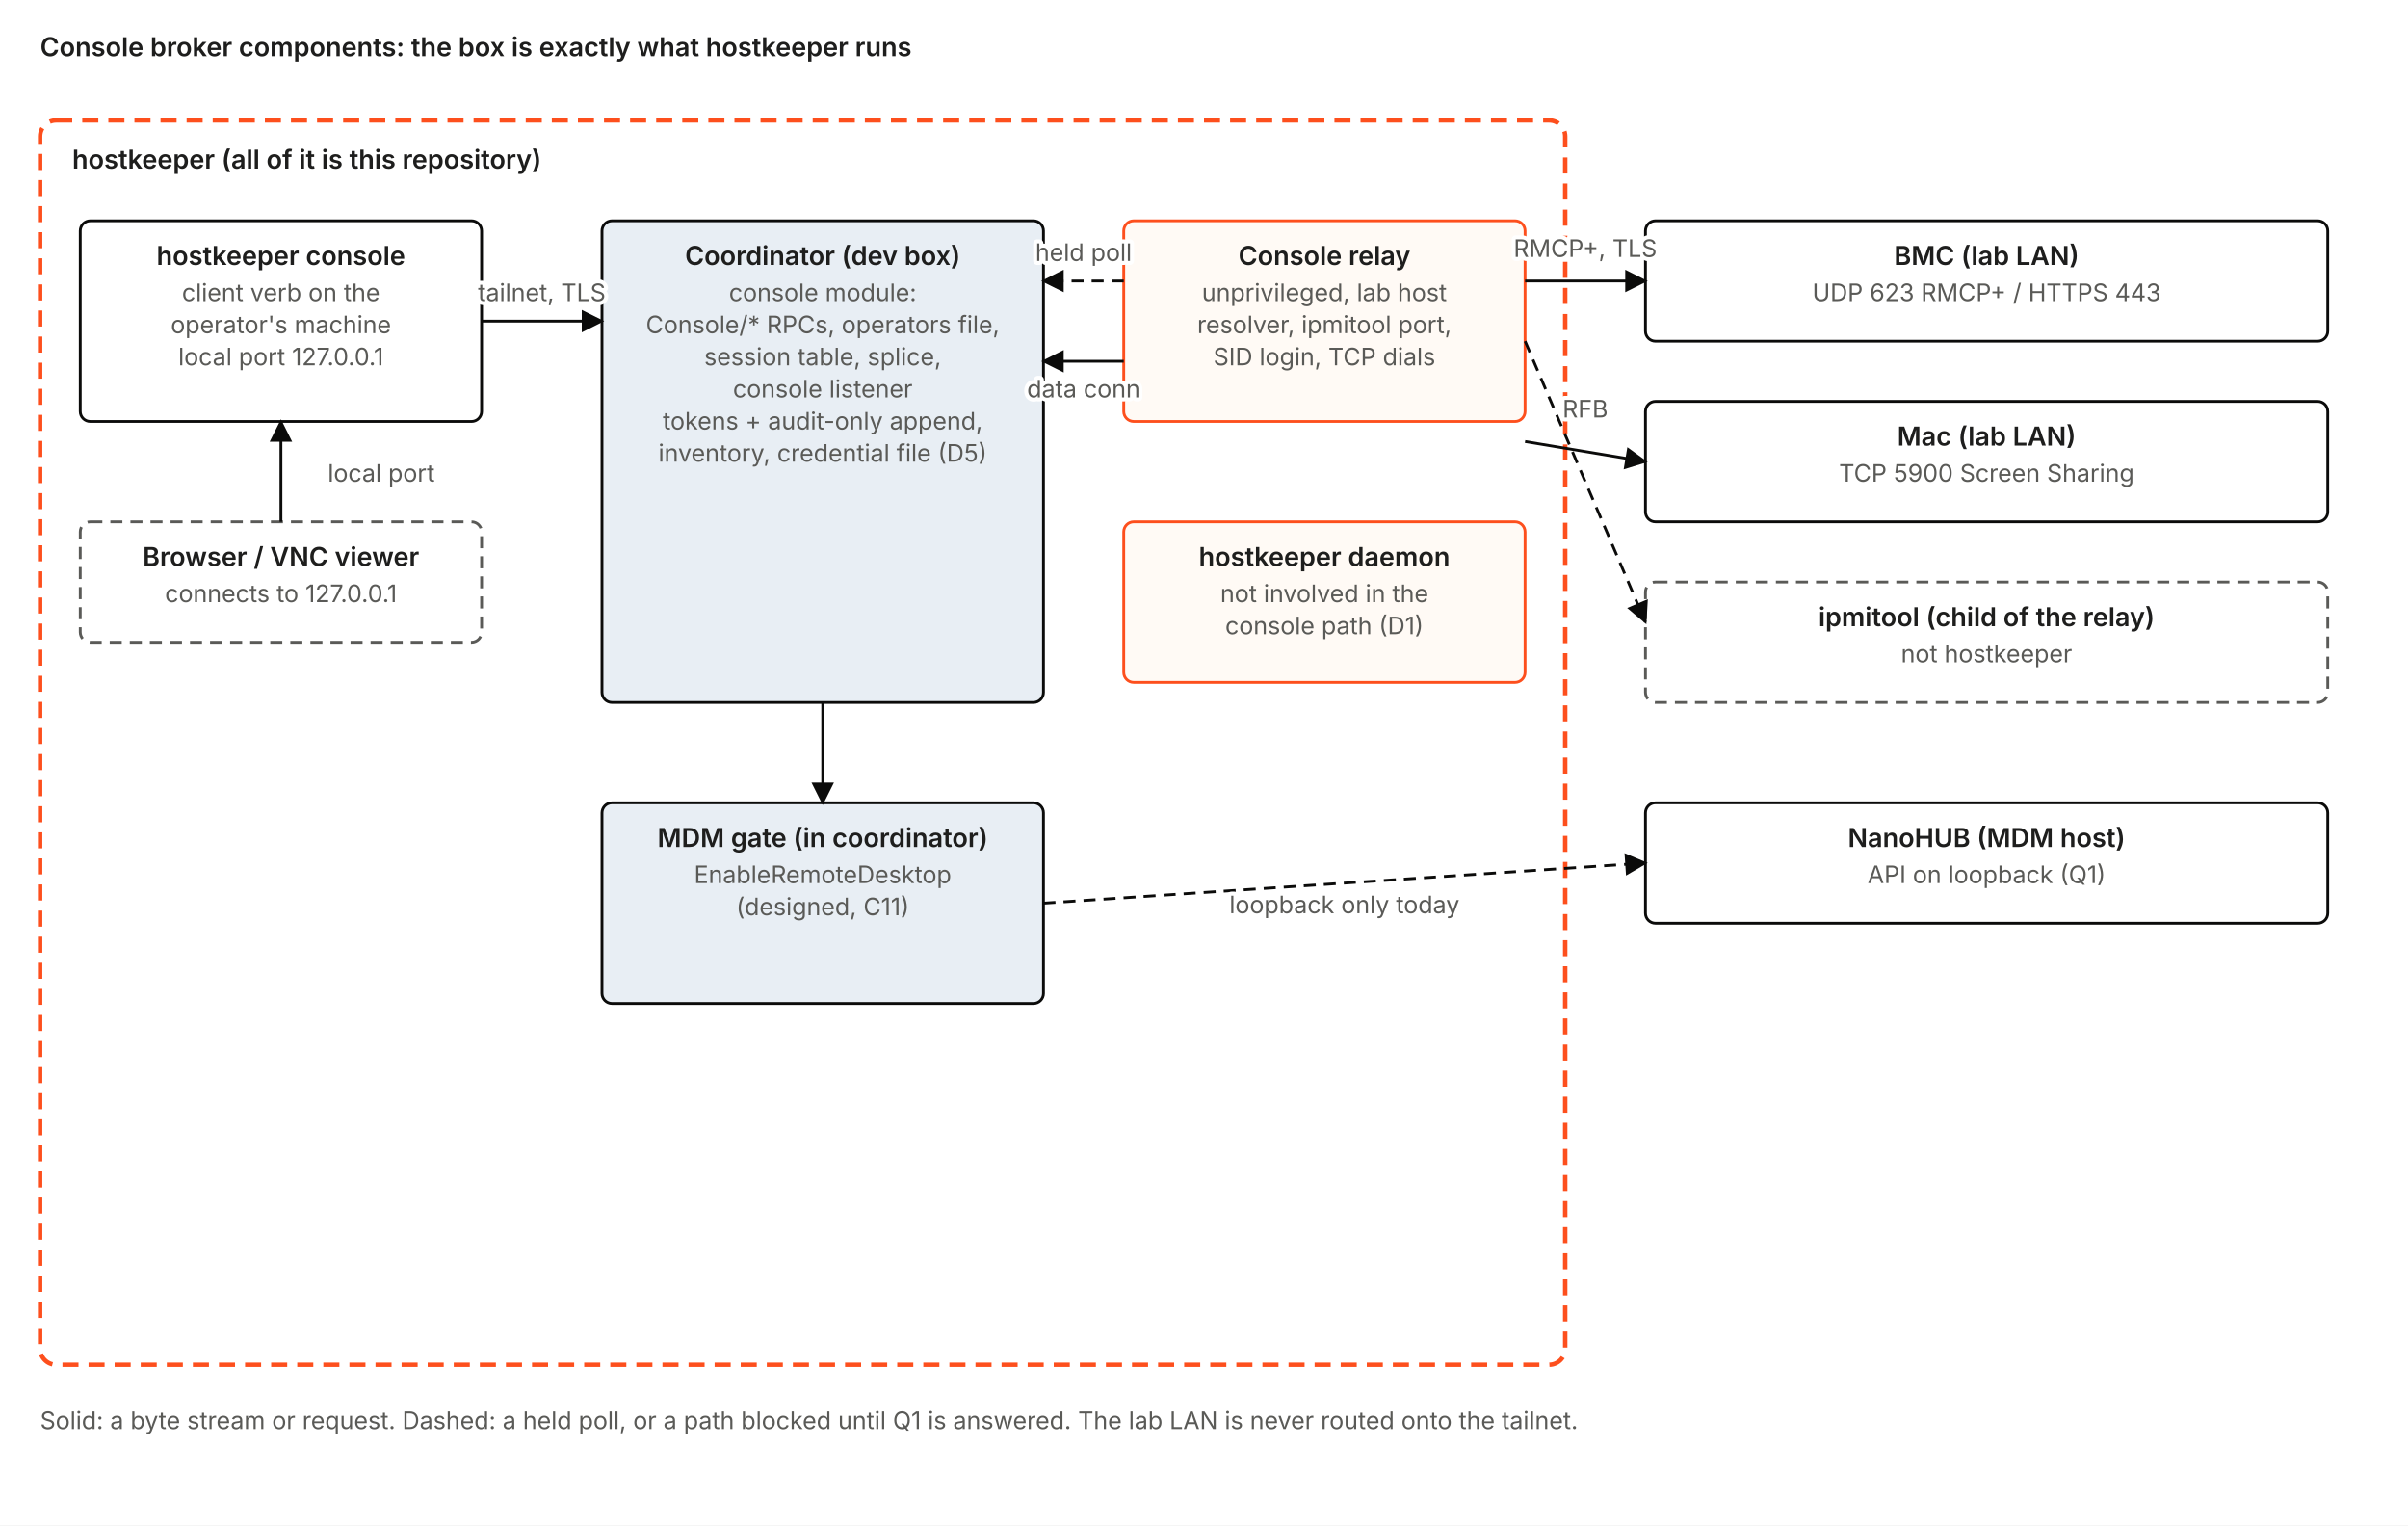
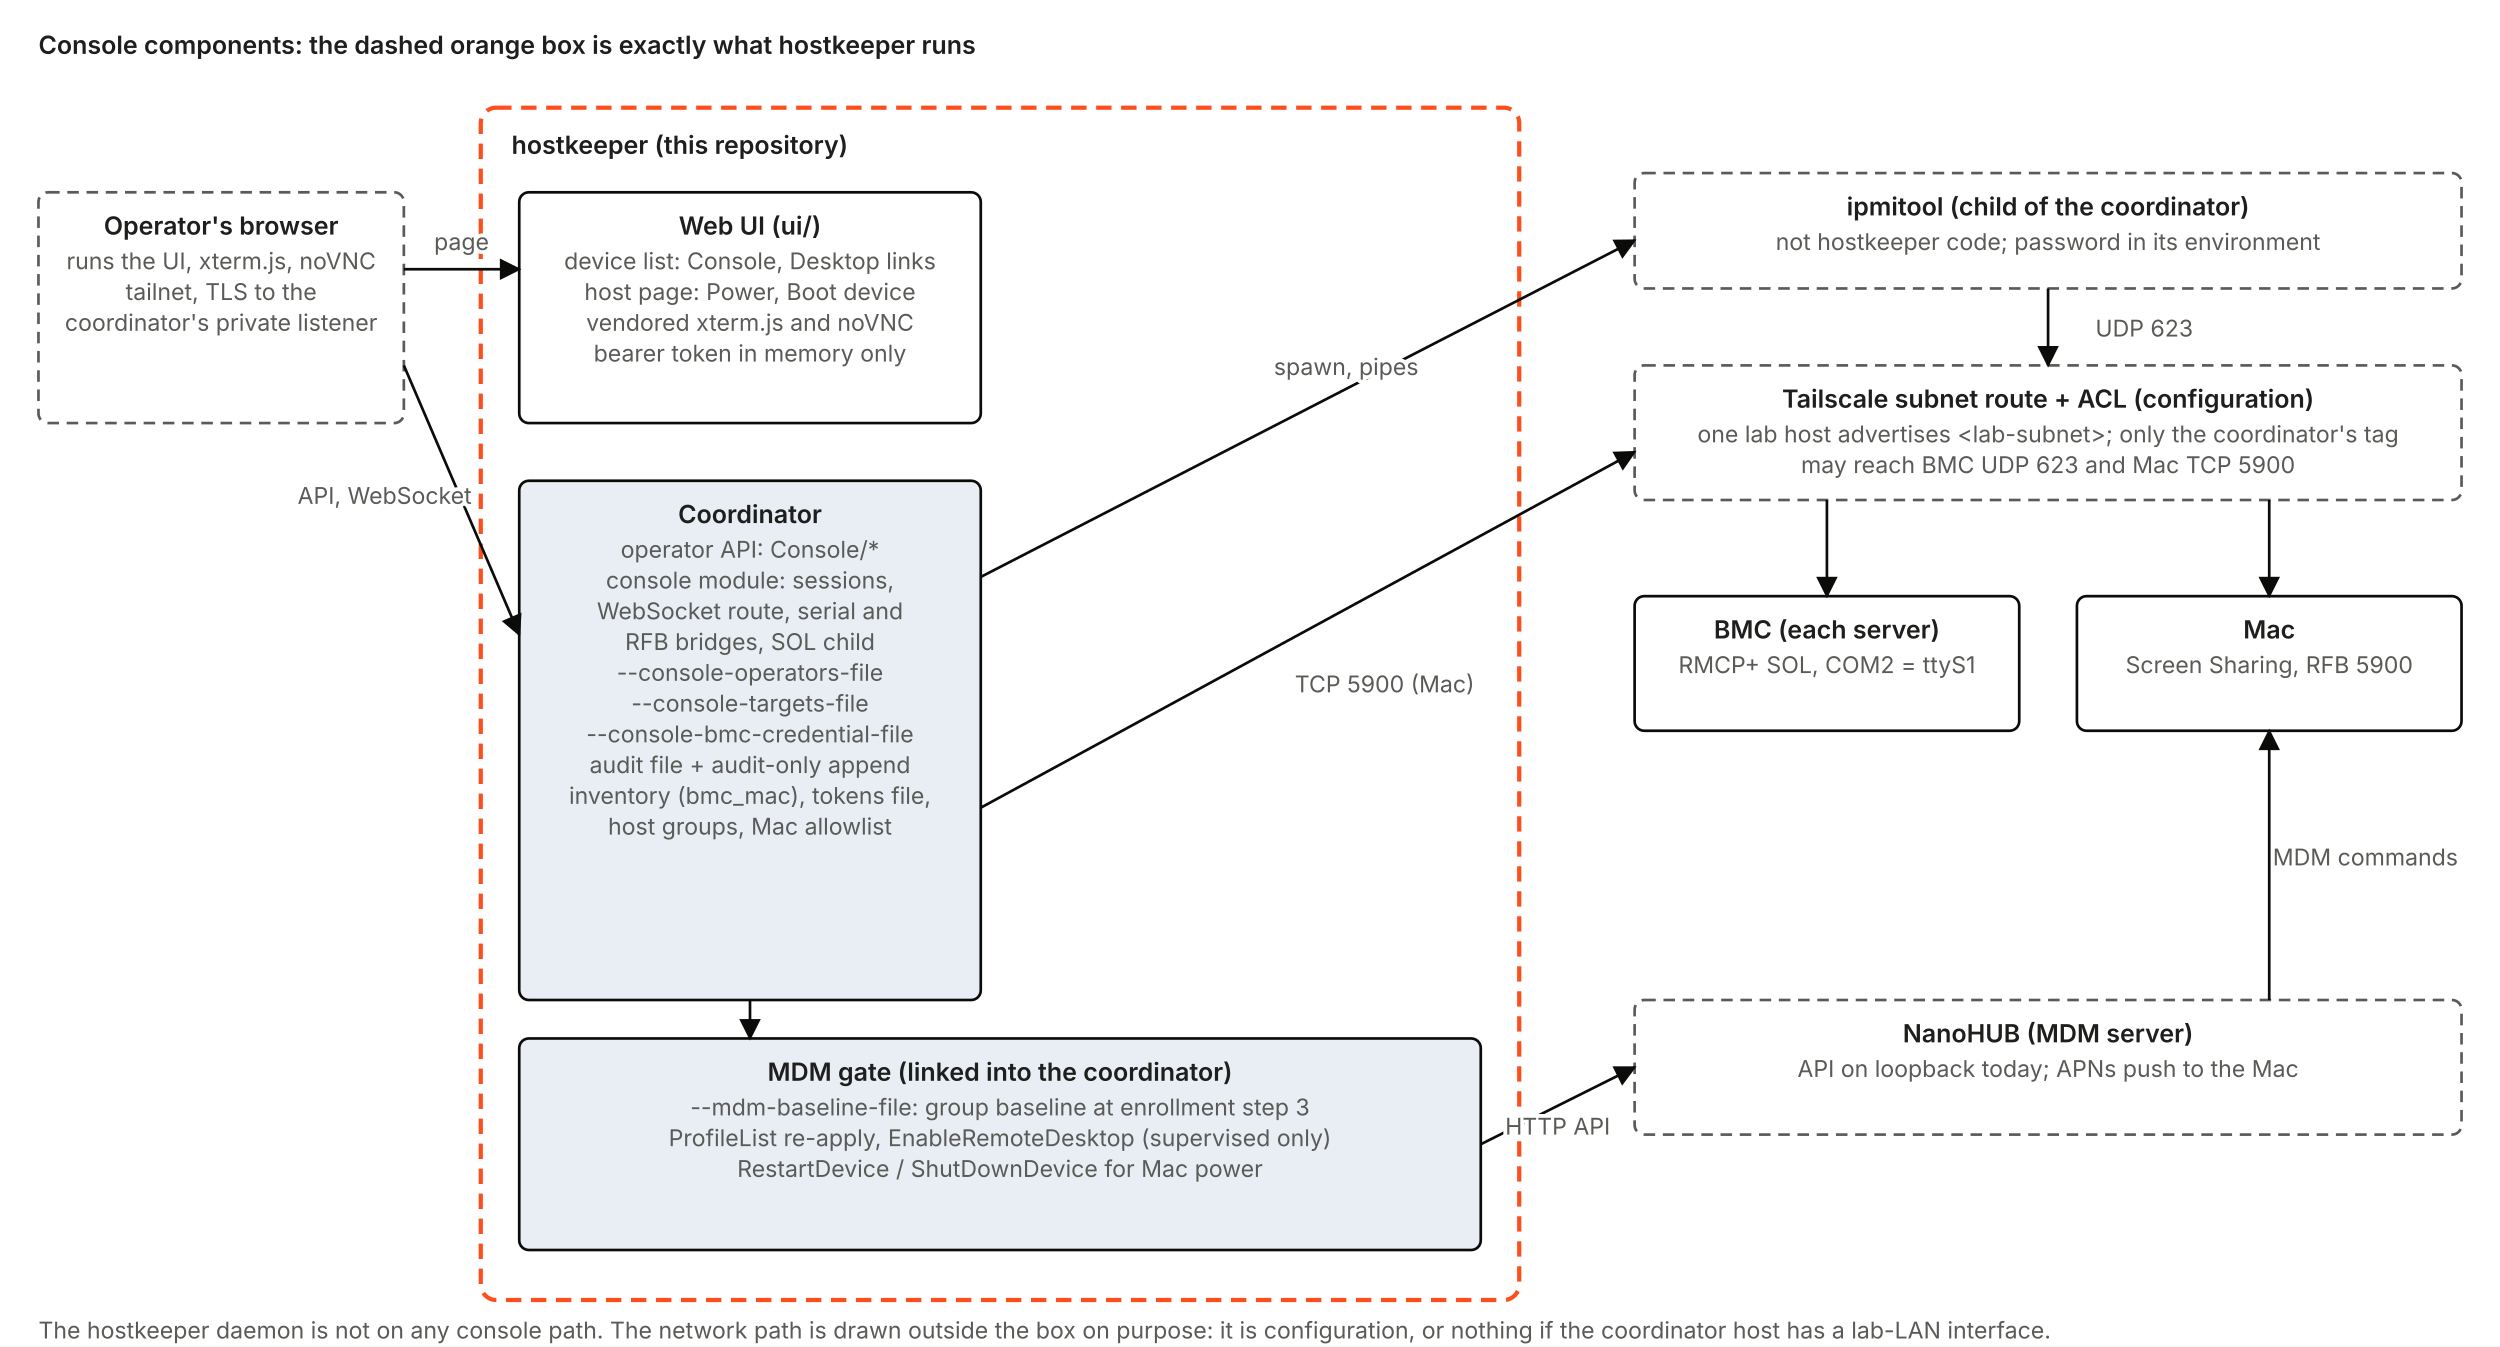
- <svg xmlns="http://www.w3.org/2000/svg" viewBox="0 0 1200 760" width="1200" height="760" role="img" aria-label="Components of the console broker: operator client and coordinator and relay inside the hostkeeper box; BMC, Mac, ipmitool, browser and NanoHUB outside it.">
+ <svg xmlns="http://www.w3.org/2000/svg" viewBox="0 0 1300 700" width="1300" height="700" role="img" aria-label="Components of the console: the coordinator, the web UI and the MDM gate inside the hostkeeper box; browser, ipmitool, subnet route, BMC, Mac and NanoHUB outside it.">
  <defs>
    <marker id="console-broker-components-ak" viewBox="0 0 10 10" refX="9" refY="5" markerWidth="8" markerHeight="8" orient="auto-start-reverse">
      <path d="M0,0 L10,5 L0,10 z" fill="#0B0B0A" />
-     </marker>
-     <marker id="console-broker-components-ao" viewBox="0 0 10 10" refX="9" refY="5" markerWidth="8" markerHeight="8" orient="auto-start-reverse">
-       <path d="M0,0 L10,5 L0,10 z" fill="#FD4F1D" />
    </marker>
  </defs>
  <style>
.box{fill:#FFFFFF;stroke:#0B0B0A;stroke-width:1.4}
.box-b{fill:#E8EEF4;stroke:#0B0B0A;stroke-width:1.4}
.box-o{fill:#FFFAF5;stroke:#FD4F1D;stroke-width:1.4}
.box-t{fill:none;stroke:#FD4F1D;stroke-width:2}
.box-p{fill:none;stroke:#5A5A57;stroke-width:1.4;stroke-dasharray:6 4}
.dash{stroke-dasharray:6 4}
.tb{stroke:#FD4F1D;fill:none;stroke-width:2.2;stroke-dasharray:8 5}
.ln{stroke:#0B0B0A;fill:none;stroke-width:1.4}
.ln-d{stroke:#0B0B0A;fill:none;stroke-width:1.4;stroke-dasharray:6 4}
.ln-o{stroke:#FD4F1D;fill:none;stroke-width:1.6}
.ln-od{stroke:#FD4F1D;fill:none;stroke-width:1.6;stroke-dasharray:6 4}
.life{stroke:#5A5A57;stroke-width:1;stroke-dasharray:2 4}
text{fill:#1E1E1D;font-family:system-ui,-apple-system,'Segoe UI',sans-serif;font-size:13px}
.b{font-weight:600}
.t-m{fill:#5A5A57;font-size:12px}
.lbl{paint-order:stroke;stroke:#FFFFFF;stroke-width:4px;stroke-linejoin:round}
</style>
-   <rect x="0" y="0" width="1200" height="760" fill="#FFFFFF" />
-   <text x="20" y="28" class="b" font-size="16" text-anchor="start">Console broker components: the box is exactly what hostkeeper runs</text>
-   <rect x="20" y="60" width="760" height="620" rx="8" class="tb" />
-   <text x="36" y="84" class="b" text-anchor="start">hostkeeper (all of it is this repository)</text>
-   <rect x="40" y="110" width="200" height="100" rx="5" class="box" />
-   <text x="140.0" y="132" class="b" text-anchor="middle">hostkeeper console</text>
-   <text x="140.0" y="150" class="t-m" text-anchor="middle">client verb on the</text>
-   <text x="140.0" y="166" class="t-m" text-anchor="middle">operator's machine</text>
-   <text x="140.0" y="182" class="t-m" text-anchor="middle">local port 127.0.0.1</text>
-   <rect x="300" y="110" width="220" height="240" rx="5" class="box-b" />
-   <text x="410.0" y="132" class="b" text-anchor="middle">Coordinator (dev box)</text>
-   <text x="410.0" y="150" class="t-m" text-anchor="middle">console module:</text>
-   <text x="410.0" y="166" class="t-m" text-anchor="middle">Console/* RPCs, operators file,</text>
-   <text x="410.0" y="182" class="t-m" text-anchor="middle">session table, splice,</text>
-   <text x="410.0" y="198" class="t-m" text-anchor="middle">console listener</text>
-   <text x="410.0" y="214" class="t-m" text-anchor="middle">tokens + audit-only append,</text>
-   <text x="410.0" y="230" class="t-m" text-anchor="middle">inventory, credential file (D5)</text>
-   <rect x="560" y="110" width="200" height="100" rx="5" class="box-o" />
-   <text x="660.0" y="132" class="b" text-anchor="middle">Console relay</text>
-   <text x="660.0" y="150" class="t-m" text-anchor="middle">unprivileged, lab host</text>
-   <text x="660.0" y="166" class="t-m" text-anchor="middle">resolver, ipmitool port,</text>
-   <text x="660.0" y="182" class="t-m" text-anchor="middle">SID login, TCP dials</text>
-   <rect x="560" y="260" width="200" height="80" rx="5" class="box-o" />
-   <text x="660.0" y="282" class="b" text-anchor="middle">hostkeeper daemon</text>
-   <text x="660.0" y="300" class="t-m" text-anchor="middle">not involved in the</text>
-   <text x="660.0" y="316" class="t-m" text-anchor="middle">console path (D1)</text>
-   <rect x="300" y="400" width="220" height="100" rx="5" class="box-b" />
-   <text x="410.0" y="422" class="b" text-anchor="middle">MDM gate (in coordinator)</text>
-   <text x="410.0" y="440" class="t-m" text-anchor="middle">EnableRemoteDesktop</text>
-   <text x="410.0" y="456" class="t-m" text-anchor="middle">(designed, C11)</text>
-   <path d="M240,160 L300,160" class="ln" marker-end="url(#console-broker-components-ak)" />
-   <text x="270" y="150" class="t-m lbl" text-anchor="middle">tailnet, TLS</text>
-   <path d="M560,140 L520,140" class="ln-d" marker-end="url(#console-broker-components-ak)" />
-   <text x="540" y="130" class="t-m lbl" text-anchor="middle">held poll</text>
-   <path d="M560,180 L520,180" class="ln" marker-end="url(#console-broker-components-ak)" />
-   <text x="540" y="198" class="t-m lbl" text-anchor="middle">data conn</text>
-   <path d="M410,350 L410,400" class="ln" marker-end="url(#console-broker-components-ak)" />
-   <rect x="820" y="110" width="340" height="60" rx="5" class="box" />
-   <text x="990.0" y="132" class="b" text-anchor="middle">BMC (lab LAN)</text>
-   <text x="990.0" y="150" class="t-m" text-anchor="middle">UDP 623 RMCP+ / HTTPS 443</text>
-   <rect x="820" y="200" width="340" height="60" rx="5" class="box" />
-   <text x="990.0" y="222" class="b" text-anchor="middle">Mac (lab LAN)</text>
-   <text x="990.0" y="240" class="t-m" text-anchor="middle">TCP 5900 Screen Sharing</text>
-   <rect x="820" y="290" width="340" height="60" rx="5" class="box-p" />
-   <text x="990.0" y="312" class="b" text-anchor="middle">ipmitool (child of the relay)</text>
-   <text x="990.0" y="330" class="t-m" text-anchor="middle">not hostkeeper</text>
-   <rect x="820" y="400" width="340" height="60" rx="5" class="box" />
-   <text x="990.0" y="422" class="b" text-anchor="middle">NanoHUB (MDM host)</text>
-   <text x="990.0" y="440" class="t-m" text-anchor="middle">API on loopback (Q1)</text>
-   <rect x="40" y="260" width="200" height="60" rx="5" class="box-p" />
-   <text x="140.0" y="282" class="b" text-anchor="middle">Browser / VNC viewer</text>
-   <text x="140.0" y="300" class="t-m" text-anchor="middle">connects to 127.0.0.1</text>
-   <path d="M140,260 L140,210" class="ln" marker-end="url(#console-broker-components-ak)" />
-   <text x="190" y="240" class="t-m lbl" text-anchor="middle">local port</text>
-   <path d="M760,140 L820,140" class="ln" marker-end="url(#console-broker-components-ak)" />
-   <text x="790" y="128" class="t-m lbl" text-anchor="middle">RMCP+, TLS</text>
-   <path d="M760,220 L820,230" class="ln" marker-end="url(#console-broker-components-ak)" />
-   <text x="790" y="208" class="t-m lbl" text-anchor="middle">RFB</text>
-   <path d="M760,170 L820,310" class="ln-d" marker-end="url(#console-broker-components-ak)" />
-   <path d="M520,450 L820,430" class="ln-d" marker-end="url(#console-broker-components-ak)" />
-   <text x="670" y="455" class="t-m lbl" text-anchor="middle">loopback only today</text>
-   <text x="20" y="712" class="t-m" text-anchor="start">Solid: a byte stream or request. Dashed: a held poll, or a path blocked until Q1 is answered. The lab LAN is never routed onto the tailnet.</text>
+   <rect x="0" y="0" width="1300" height="700" fill="#FFFFFF" />
+   <text x="20" y="28" class="b" font-size="16" text-anchor="start">Console components: the dashed orange box is exactly what hostkeeper runs</text>
+   <rect x="250" y="56" width="540" height="620" rx="8" class="tb" />
+   <text x="266" y="80" class="b" text-anchor="start">hostkeeper (this repository)</text>
+   <rect x="270" y="100" width="240" height="120" rx="5" class="box" />
+   <text x="390.0" y="122" class="b" text-anchor="middle">Web UI (ui/)</text>
+   <text x="390.0" y="140" class="t-m" text-anchor="middle">device list: Console, Desktop links</text>
+   <text x="390.0" y="156" class="t-m" text-anchor="middle">host page: Power, Boot device</text>
+   <text x="390.0" y="172" class="t-m" text-anchor="middle">vendored xterm.js and noVNC</text>
+   <text x="390.0" y="188" class="t-m" text-anchor="middle">bearer token in memory only</text>
+   <rect x="270" y="250" width="240" height="270" rx="5" class="box-b" />
+   <text x="390.0" y="272" class="b" text-anchor="middle">Coordinator</text>
+   <text x="390.0" y="290" class="t-m" text-anchor="middle">operator API: Console/*</text>
+   <text x="390.0" y="306" class="t-m" text-anchor="middle">console module: sessions,</text>
+   <text x="390.0" y="322" class="t-m" text-anchor="middle">WebSocket route, serial and</text>
+   <text x="390.0" y="338" class="t-m" text-anchor="middle">RFB bridges, SOL child</text>
+   <text x="390.0" y="354" class="t-m" text-anchor="middle">--console-operators-file</text>
+   <text x="390.0" y="370" class="t-m" text-anchor="middle">--console-targets-file</text>
+   <text x="390.0" y="386" class="t-m" text-anchor="middle">--console-bmc-credential-file</text>
+   <text x="390.0" y="402" class="t-m" text-anchor="middle">audit file + audit-only append</text>
+   <text x="390.0" y="418" class="t-m" text-anchor="middle">inventory (bmc_mac), tokens file,</text>
+   <text x="390.0" y="434" class="t-m" text-anchor="middle">host groups, Mac allowlist</text>
+   <rect x="270" y="540" width="500" height="110" rx="5" class="box-b" />
+   <text x="520.0" y="562" class="b" text-anchor="middle">MDM gate (linked into the coordinator)</text>
+   <text x="520.0" y="580" class="t-m" text-anchor="middle">--mdm-baseline-file: group baseline at enrollment step 3</text>
+   <text x="520.0" y="596" class="t-m" text-anchor="middle">ProfileList re-apply, EnableRemoteDesktop (supervised only)</text>
+   <text x="520.0" y="612" class="t-m" text-anchor="middle">RestartDevice / ShutDownDevice for Mac power</text>
+   <rect x="20" y="100" width="190" height="120" rx="5" class="box-p" />
+   <text x="115.0" y="122" class="b" text-anchor="middle">Operator's browser</text>
+   <text x="115.0" y="140" class="t-m" text-anchor="middle">runs the UI, xterm.js, noVNC</text>
+   <text x="115.0" y="156" class="t-m" text-anchor="middle">tailnet, TLS to the</text>
+   <text x="115.0" y="172" class="t-m" text-anchor="middle">coordinator's private listener</text>
+   <rect x="850" y="90" width="430" height="60" rx="5" class="box-p" />
+   <text x="1065.0" y="112" class="b" text-anchor="middle">ipmitool (child of the coordinator)</text>
+   <text x="1065.0" y="130" class="t-m" text-anchor="middle">not hostkeeper code; password in its environment</text>
+   <rect x="850" y="190" width="430" height="70" rx="5" class="box-p" />
+   <text x="1065.0" y="212" class="b" text-anchor="middle">Tailscale subnet route + ACL (configuration)</text>
+   <text x="1065.0" y="230" class="t-m" text-anchor="middle">one lab host advertises &lt;lab-subnet&gt;; only the coordinator's tag</text>
+   <text x="1065.0" y="246" class="t-m" text-anchor="middle">may reach BMC UDP 623 and Mac TCP 5900</text>
+   <rect x="850" y="310" width="200" height="70" rx="5" class="box" />
+   <text x="950.0" y="332" class="b" text-anchor="middle">BMC (each server)</text>
+   <text x="950.0" y="350" class="t-m" text-anchor="middle">RMCP+ SOL, COM2 = ttyS1</text>
+   <rect x="1080" y="310" width="200" height="70" rx="5" class="box" />
+   <text x="1180.0" y="332" class="b" text-anchor="middle">Mac</text>
+   <text x="1180.0" y="350" class="t-m" text-anchor="middle">Screen Sharing, RFB 5900</text>
+   <rect x="850" y="520" width="430" height="70" rx="5" class="box-p" />
+   <text x="1065.0" y="542" class="b" text-anchor="middle">NanoHUB (MDM server)</text>
+   <text x="1065.0" y="560" class="t-m" text-anchor="middle">API on loopback today; APNs push to the Mac</text>
+   <path d="M210,140 L270,140" class="ln" marker-end="url(#console-broker-components-ak)" />
+   <text x="240" y="130" class="t-m lbl" text-anchor="middle">page</text>
+   <path d="M210,190 L270,330" class="ln" marker-end="url(#console-broker-components-ak)" />
+   <text x="200" y="262" class="t-m lbl" text-anchor="middle">API, WebSocket</text>
+   <path d="M510,300 L850,125" class="ln" marker-end="url(#console-broker-components-ak)" />
+   <text x="700" y="195" class="t-m lbl" text-anchor="middle">spawn, pipes</text>
+   <path d="M1065,150 L1065,190" class="ln" marker-end="url(#console-broker-components-ak)" />
+   <text x="1115" y="175" class="t-m lbl" text-anchor="middle">UDP 623</text>
+   <path d="M510,420 L850,235" class="ln" marker-end="url(#console-broker-components-ak)" />
+   <text x="720" y="360" class="t-m lbl" text-anchor="middle">TCP 5900 (Mac)</text>
+   <path d="M950,260 L950,310" class="ln" marker-end="url(#console-broker-components-ak)" />
+   <path d="M1180,260 L1180,310" class="ln" marker-end="url(#console-broker-components-ak)" />
+   <path d="M770,595 L850,555" class="ln" marker-end="url(#console-broker-components-ak)" />
+   <text x="810" y="590" class="t-m lbl" text-anchor="middle">HTTP API</text>
+   <path d="M1180,520 L1180,380" class="ln" marker-end="url(#console-broker-components-ak)" />
+   <text x="1230" y="450" class="t-m lbl" text-anchor="middle">MDM commands</text>
+   <path d="M390,520 L390,540" class="ln" marker-end="url(#console-broker-components-ak)" />
+   <text x="20" y="696" class="t-m" text-anchor="start">The hostkeeper daemon is not on any console path. The network path is drawn outside the box on purpose: it is configuration, or nothing if the coordinator host has a lab-LAN interface.</text>
</svg>
